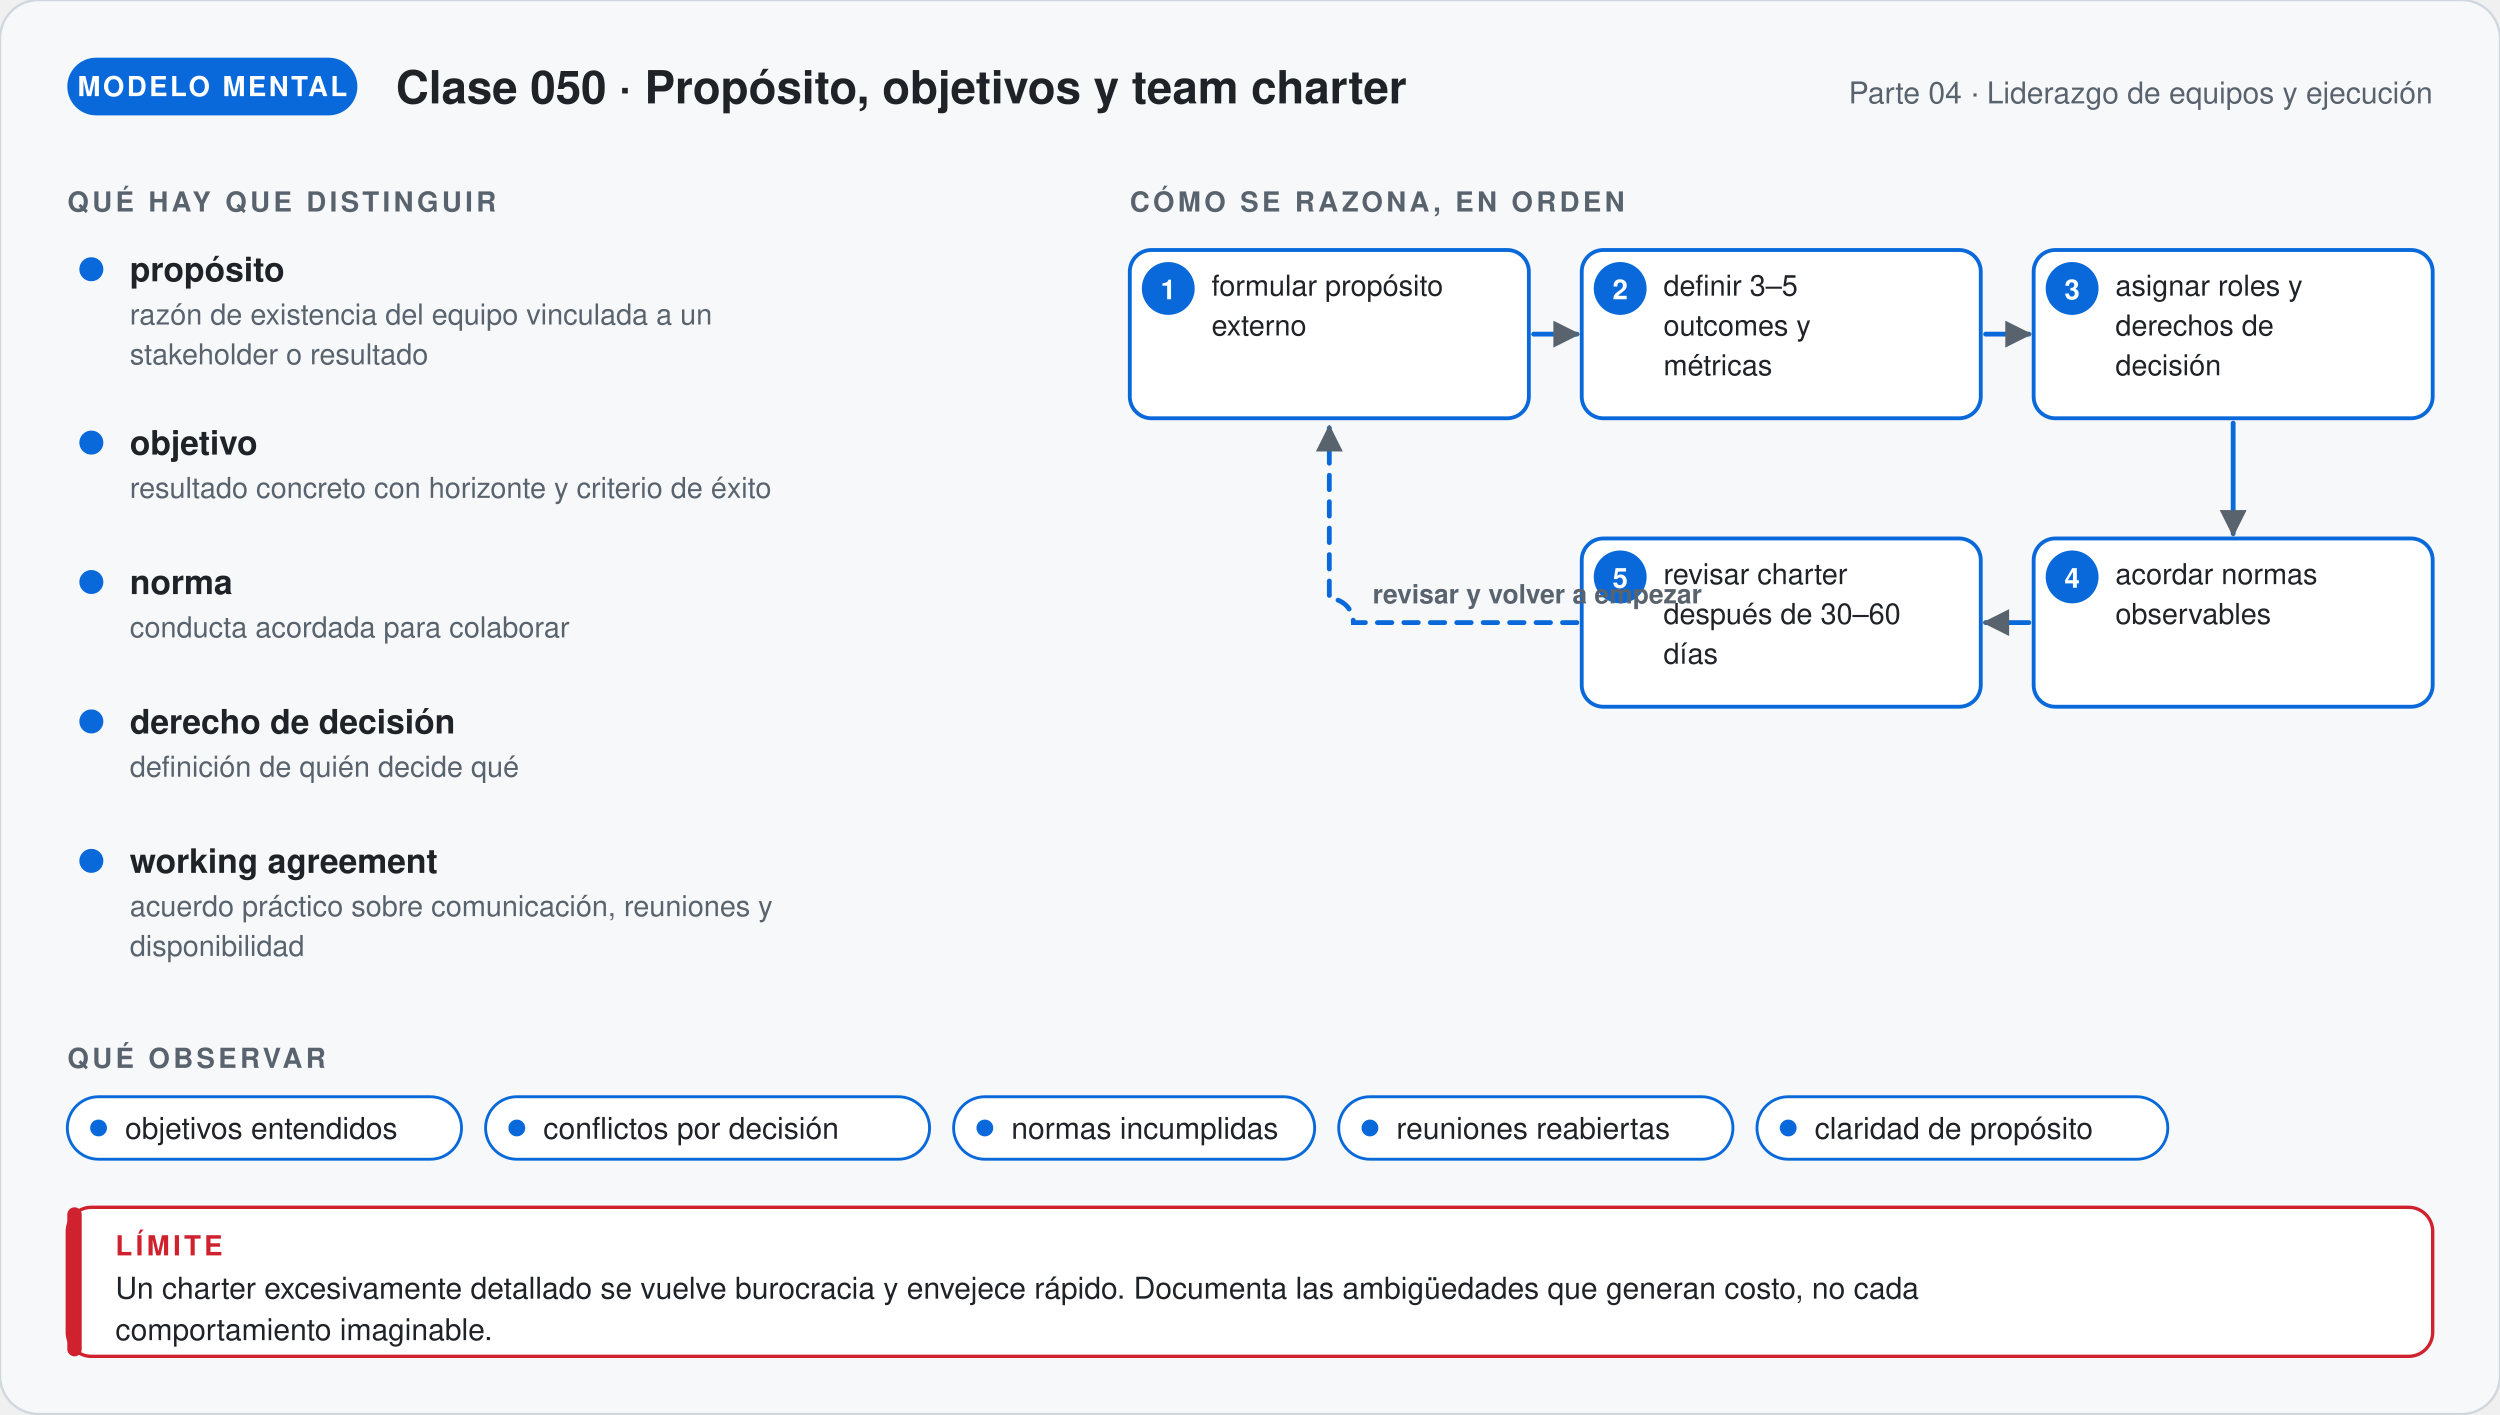
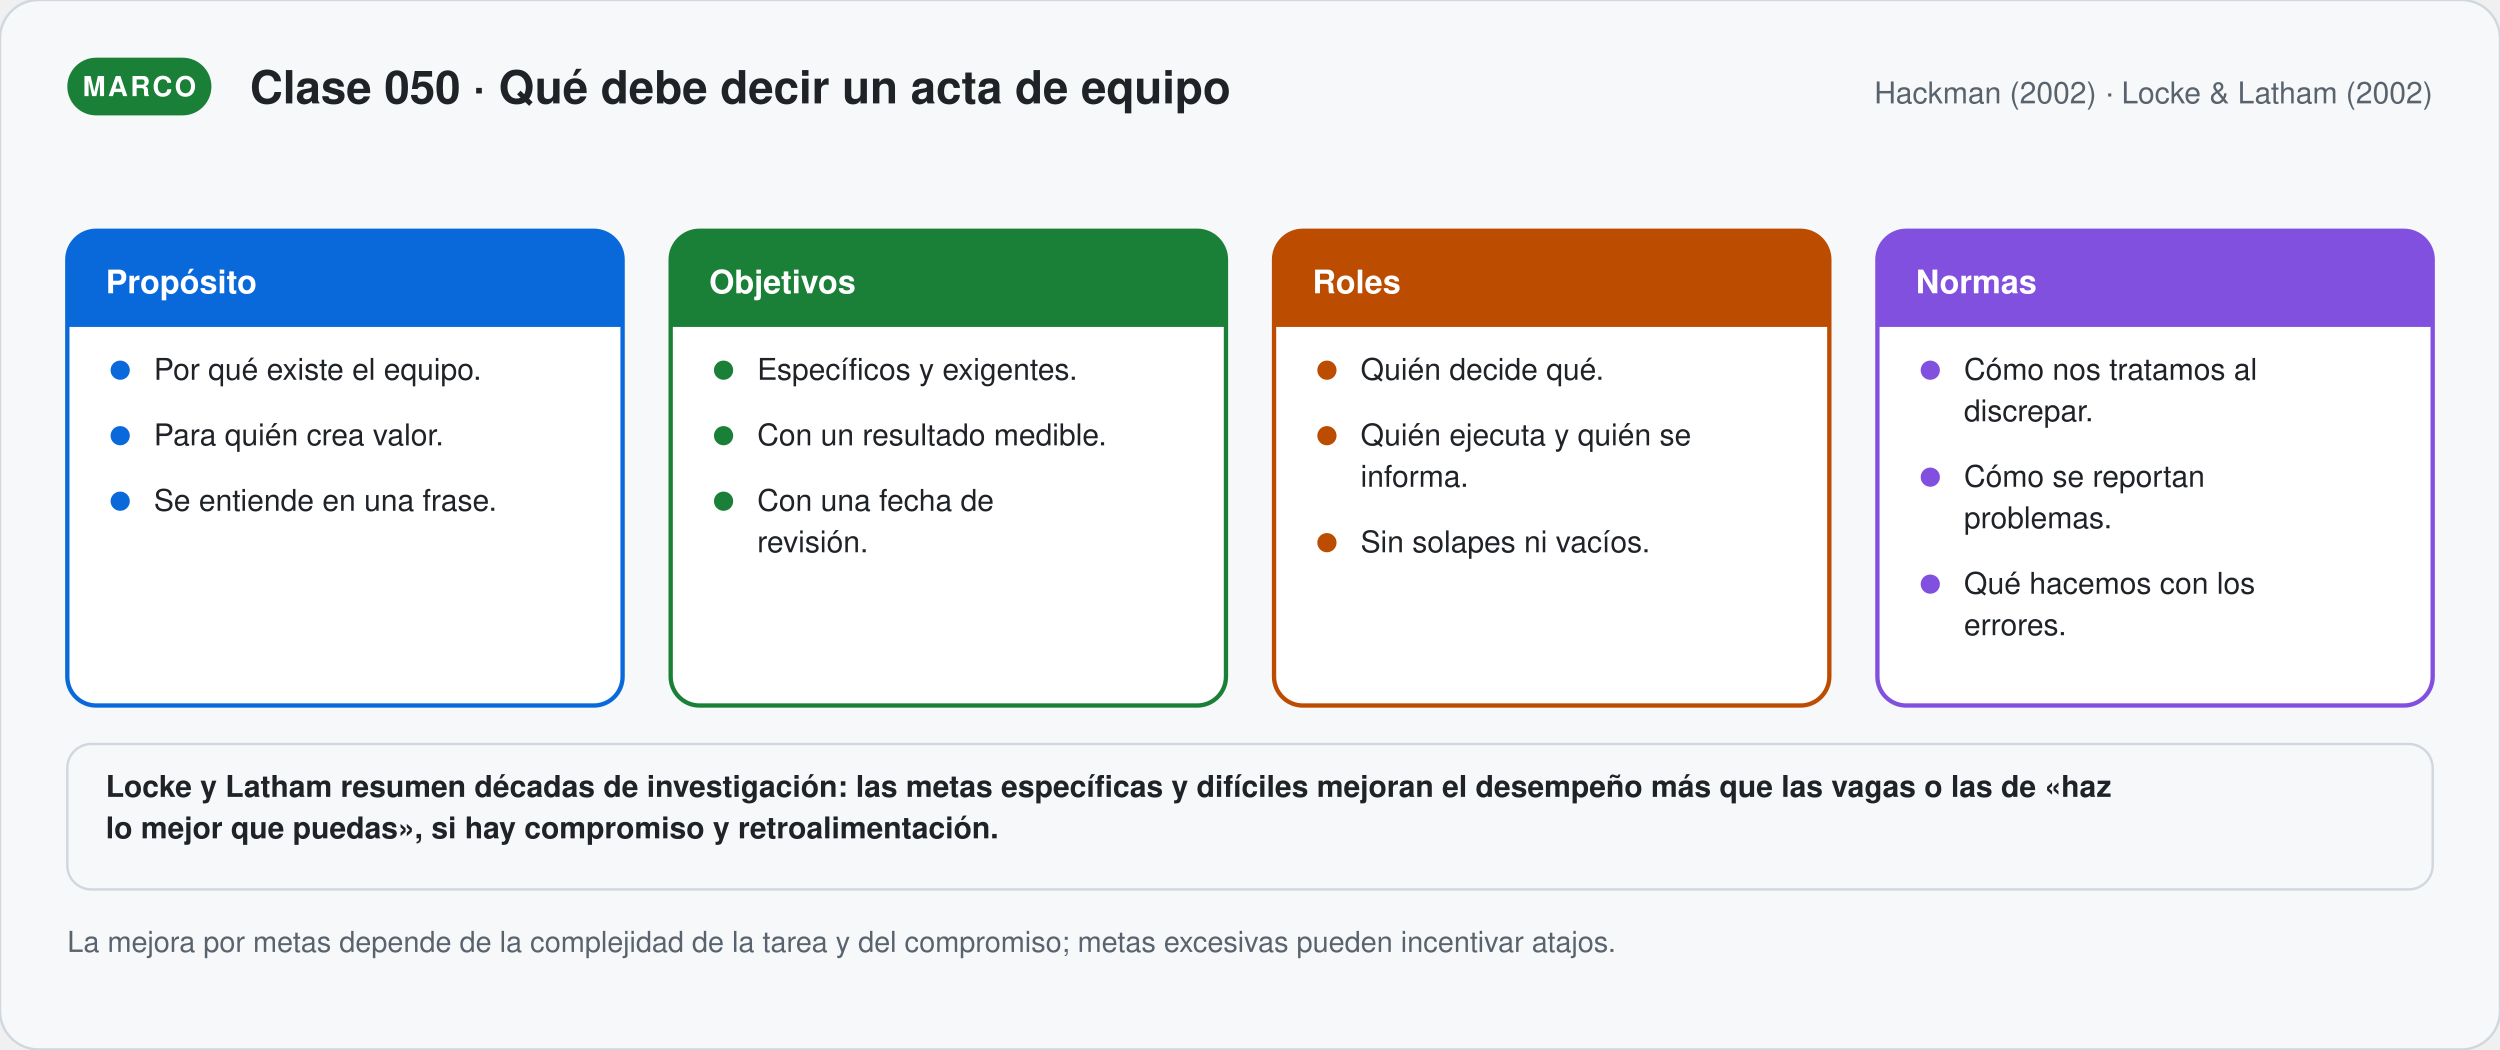
- <svg xmlns="http://www.w3.org/2000/svg" viewBox="0 0 1040 588.24" width="1040" role="img" aria-labelledby="t-g50 d-g50" font-family="'Segoe UI', 'Helvetica Neue', Helvetica, Arial, sans-serif">
+ <svg xmlns="http://www.w3.org/2000/svg" viewBox="0 0 1040 436.56" width="1040" role="img" aria-labelledby="t-s50 d-s50" font-family="'Segoe UI', 'Helvetica Neue', Helvetica, Arial, sans-serif">
  <defs>
-     <marker id="p-g50" viewBox="0 0 10 10" refX="8" refY="5" markerWidth="7" markerHeight="7" orient="auto">
+     <marker id="p-s50" viewBox="0 0 10 10" refX="8" refY="5" markerWidth="7" markerHeight="7" orient="auto">
      <path d="M1,1 L9,5 L1,9 Z" fill="#59636e" />
    </marker>
  </defs>
-   <rect width="1040" height="588.24" rx="16" fill="#f6f8fa" stroke="#d0d7de" />
-   <rect x="28" y="24" width="120.67" height="24" rx="12" fill="#0969da" />
-   <text x="88.335" y="40" font-size="11.5" font-weight="700" fill="#ffffff" text-anchor="middle" letter-spacing="1">MODELO MENTAL</text>
-   <text x="164.67" y="43" font-size="19" font-weight="700" fill="#1f2328" text-anchor="start">Clase 050 · Propósito, objetivos y team charter</text>
-   <text x="1012" y="43" font-size="12.5" font-weight="400" fill="#59636e" text-anchor="end">Parte 04 · Liderazgo de equipos y ejecución</text>
-   <text x="28" y="88" font-size="11.5" font-weight="700" fill="#59636e" text-anchor="start" letter-spacing="1.4">QUÉ HAY QUE DISTINGUIR</text>
-   <circle cx="38" cy="112" r="5" fill="#0969da" />
-   <text x="54" y="117" font-size="14" font-weight="700" fill="#1f2328" text-anchor="start">propósito</text>
-   <text x="54" y="135" font-size="12" font-weight="400" fill="#59636e" text-anchor="start">razón de existencia del equipo vinculada a un</text>
-   <text x="54" y="151.56" font-size="12" font-weight="400" fill="#59636e" text-anchor="start">stakeholder o resultado</text>
-   <circle cx="38" cy="184.12" r="5" fill="#0969da" />
-   <text x="54" y="189.12" font-size="14" font-weight="700" fill="#1f2328" text-anchor="start">objetivo</text>
-   <text x="54" y="207.12" font-size="12" font-weight="400" fill="#59636e" text-anchor="start">resultado concreto con horizonte y criterio de éxito</text>
-   <circle cx="38" cy="242.12" r="5" fill="#0969da" />
-   <text x="54" y="247.12" font-size="14" font-weight="700" fill="#1f2328" text-anchor="start">norma</text>
-   <text x="54" y="265.12" font-size="12" font-weight="400" fill="#59636e" text-anchor="start">conducta acordada para colaborar</text>
-   <circle cx="38" cy="300.12" r="5" fill="#0969da" />
-   <text x="54" y="305.12" font-size="14" font-weight="700" fill="#1f2328" text-anchor="start">derecho de decisión</text>
-   <text x="54" y="323.12" font-size="12" font-weight="400" fill="#59636e" text-anchor="start">definición de quién decide qué</text>
-   <circle cx="38" cy="358.12" r="5" fill="#0969da" />
-   <text x="54" y="363.12" font-size="14" font-weight="700" fill="#1f2328" text-anchor="start">working agreement</text>
-   <text x="54" y="381.12" font-size="12" font-weight="400" fill="#59636e" text-anchor="start">acuerdo práctico sobre comunicación, reuniones y</text>
-   <text x="54" y="397.68" font-size="12" font-weight="400" fill="#59636e" text-anchor="start">disponibilidad</text>
-   <text x="470" y="88" font-size="11.5" font-weight="700" fill="#59636e" text-anchor="start" letter-spacing="1.4">CÓMO SE RAZONA, EN ORDEN</text>
-   <rect x="470" y="104" width="166" height="70" rx="9" fill="#ffffff" stroke="#0969da" stroke-width="1.6" />
-   <circle cx="486.0" cy="120" r="11" fill="#0969da" />
-   <text x="486" y="124.5" font-size="11.5" font-weight="700" fill="#ffffff" text-anchor="middle">1</text>
-   <text x="504" y="123" font-size="12" font-weight="400" fill="#1f2328" text-anchor="start">formular propósito</text>
-   <text x="504" y="139.56" font-size="12" font-weight="400" fill="#1f2328" text-anchor="start">externo</text>
-   <rect x="658" y="104" width="166" height="70" rx="9" fill="#ffffff" stroke="#0969da" stroke-width="1.6" />
-   <circle cx="674.0" cy="120" r="11" fill="#0969da" />
-   <text x="674" y="124.5" font-size="11.5" font-weight="700" fill="#ffffff" text-anchor="middle">2</text>
-   <text x="692" y="123" font-size="12" font-weight="400" fill="#1f2328" text-anchor="start">definir 3–5</text>
-   <text x="692" y="139.56" font-size="12" font-weight="400" fill="#1f2328" text-anchor="start">outcomes y</text>
-   <text x="692" y="156.12" font-size="12" font-weight="400" fill="#1f2328" text-anchor="start">métricas</text>
-   <rect x="846" y="104" width="166" height="70" rx="9" fill="#ffffff" stroke="#0969da" stroke-width="1.6" />
-   <circle cx="862.0" cy="120" r="11" fill="#0969da" />
-   <text x="862" y="124.5" font-size="11.5" font-weight="700" fill="#ffffff" text-anchor="middle">3</text>
-   <text x="880" y="123" font-size="12" font-weight="400" fill="#1f2328" text-anchor="start">asignar roles y</text>
-   <text x="880" y="139.56" font-size="12" font-weight="400" fill="#1f2328" text-anchor="start">derechos de</text>
-   <text x="880" y="156.12" font-size="12" font-weight="400" fill="#1f2328" text-anchor="start">decisión</text>
-   <rect x="846" y="224" width="166" height="70" rx="9" fill="#ffffff" stroke="#0969da" stroke-width="1.6" />
-   <circle cx="862.0" cy="240" r="11" fill="#0969da" />
-   <text x="862" y="244.5" font-size="11.5" font-weight="700" fill="#ffffff" text-anchor="middle">4</text>
-   <text x="880" y="243" font-size="12" font-weight="400" fill="#1f2328" text-anchor="start">acordar normas</text>
-   <text x="880" y="259.56" font-size="12" font-weight="400" fill="#1f2328" text-anchor="start">observables</text>
-   <rect x="658" y="224" width="166" height="70" rx="9" fill="#ffffff" stroke="#0969da" stroke-width="1.6" />
-   <circle cx="674.0" cy="240" r="11" fill="#0969da" />
-   <text x="674" y="244.5" font-size="11.5" font-weight="700" fill="#ffffff" text-anchor="middle">5</text>
-   <text x="692" y="243" font-size="12" font-weight="400" fill="#1f2328" text-anchor="start">revisar charter</text>
-   <text x="692" y="259.56" font-size="12" font-weight="400" fill="#1f2328" text-anchor="start">después de 30–60</text>
-   <text x="692" y="276.12" font-size="12" font-weight="400" fill="#1f2328" text-anchor="start">días</text>
-   <path d="M638,139 L656,139" stroke="#0969da" stroke-width="2" fill="none" stroke-linecap="round" marker-end="url(#p-g50)" />
-   <path d="M826,139 L844,139" stroke="#0969da" stroke-width="2" fill="none" stroke-linecap="round" marker-end="url(#p-g50)" />
-   <path d="M929,176 L929,222" stroke="#0969da" stroke-width="2" fill="none" stroke-linecap="round" marker-end="url(#p-g50)" />
-   <path d="M844,259 L826,259" stroke="#0969da" stroke-width="2" fill="none" stroke-linecap="round" marker-end="url(#p-g50)" />
-   <path d="M656.0,259.0 H563.0 a10,10 0 0 0 -10,-10 V178" stroke="#0969da" stroke-width="2" fill="none" stroke-dasharray="6 5" stroke-linecap="round" marker-end="url(#p-g50)" />
-   <text x="571" y="251" font-size="11" font-weight="600" fill="#59636e" text-anchor="start">revisar y volver a empezar</text>
-   <text x="28" y="444.24" font-size="11.5" font-weight="700" fill="#59636e" text-anchor="start" letter-spacing="1.4">QUÉ OBSERVAR</text>
-   <rect x="28" y="456.24" width="164" height="26" rx="13" fill="#ffffff" stroke="#0969da" stroke-width="1.2" />
-   <circle cx="41" cy="469.24" r="3.5" fill="#0969da" />
-   <text x="52" y="473.74" font-size="12.5" font-weight="400" fill="#1f2328" text-anchor="start">objetivos entendidos</text>
-   <rect x="202" y="456.24" width="184.7" height="26" rx="13" fill="#ffffff" stroke="#0969da" stroke-width="1.2" />
-   <circle cx="215" cy="469.24" r="3.5" fill="#0969da" />
-   <text x="226" y="473.74" font-size="12.5" font-weight="400" fill="#1f2328" text-anchor="start">conflictos por decisión</text>
-   <rect x="396.7" y="456.24" width="150.2" height="26" rx="13" fill="#ffffff" stroke="#0969da" stroke-width="1.2" />
-   <circle cx="409.7" cy="469.24" r="3.5" fill="#0969da" />
-   <text x="420.7" y="473.74" font-size="12.5" font-weight="400" fill="#1f2328" text-anchor="start">normas incumplidas</text>
-   <rect x="556.9" y="456.24" width="164" height="26" rx="13" fill="#ffffff" stroke="#0969da" stroke-width="1.2" />
-   <circle cx="569.9" cy="469.24" r="3.5" fill="#0969da" />
-   <text x="580.9" y="473.74" font-size="12.5" font-weight="400" fill="#1f2328" text-anchor="start">reuniones reabiertas</text>
-   <rect x="730.9" y="456.24" width="170.9" height="26" rx="13" fill="#ffffff" stroke="#0969da" stroke-width="1.2" />
-   <circle cx="743.9" cy="469.24" r="3.5" fill="#0969da" />
-   <text x="754.9" y="473.74" font-size="12.5" font-weight="400" fill="#1f2328" text-anchor="start">claridad de propósito</text>
-   <rect x="28" y="502.24" width="984" height="62" rx="10" fill="#ffffff" stroke="#cf222e" stroke-width="1.4" />
-   <rect x="28" y="502.24" width="6" height="62" rx="3" fill="#cf222e" />
-   <text x="48" y="522.24" font-size="11.5" font-weight="700" fill="#cf222e" text-anchor="start" letter-spacing="1.4">LÍMITE</text>
-   <text x="48" y="540.24" font-size="12.5" font-weight="400" fill="#1f2328" text-anchor="start">Un charter excesivamente detallado se vuelve burocracia y envejece rápido. Documenta las ambigüedades que generan costo, no cada</text>
-   <text x="48" y="557.49" font-size="12.5" font-weight="400" fill="#1f2328" text-anchor="start">comportamiento imaginable.</text>
+   <rect width="1040" height="436.56" rx="16" fill="#f6f8fa" stroke="#d0d7de" />
+   <rect x="28" y="24" width="59.95" height="24" rx="12" fill="#1a7f37" />
+   <text x="57.975" y="40" font-size="11.5" font-weight="700" fill="#ffffff" text-anchor="middle" letter-spacing="1">MARCO</text>
+   <text x="103.95" y="43" font-size="19" font-weight="700" fill="#1f2328" text-anchor="start">Clase 050 · Qué debe decir un acta de equipo</text>
+   <text x="1012" y="43" font-size="12.5" font-weight="400" fill="#59636e" text-anchor="end">Hackman (2002) · Locke &amp; Latham (2002)</text>
+   <rect x="28" y="96" width="231" height="197.5" rx="12" fill="#ffffff" stroke="#0969da" stroke-width="1.8" />
+   <path d="M28.0,136 V108 a12,12 0 0 1 12,-12 H247.0 a12,12 0 0 1 12,12 V136 Z" fill="#0969da" />
+   <text x="44" y="122" font-size="13.5" font-weight="800" fill="#ffffff" text-anchor="start">Propósito</text>
+   <circle cx="50.0" cy="154" r="4" fill="#0969da" />
+   <text x="64" y="158" font-size="12.5" font-weight="400" fill="#1f2328" text-anchor="start">Por qué existe el equipo.</text>
+   <circle cx="50.0" cy="181.25" r="4" fill="#0969da" />
+   <text x="64" y="185.25" font-size="12.5" font-weight="400" fill="#1f2328" text-anchor="start">Para quién crea valor.</text>
+   <circle cx="50.0" cy="208.5" r="4" fill="#0969da" />
+   <text x="64" y="212.5" font-size="12.5" font-weight="400" fill="#1f2328" text-anchor="start">Se entiende en una frase.</text>
+   <rect x="279" y="96" width="231" height="197.5" rx="12" fill="#ffffff" stroke="#1a7f37" stroke-width="1.8" />
+   <path d="M279.0,136 V108 a12,12 0 0 1 12,-12 H498.0 a12,12 0 0 1 12,12 V136 Z" fill="#1a7f37" />
+   <text x="295" y="122" font-size="13.5" font-weight="800" fill="#ffffff" text-anchor="start">Objetivos</text>
+   <circle cx="301.0" cy="154" r="4" fill="#1a7f37" />
+   <text x="315" y="158" font-size="12.5" font-weight="400" fill="#1f2328" text-anchor="start">Específicos y exigentes.</text>
+   <circle cx="301.0" cy="181.25" r="4" fill="#1a7f37" />
+   <text x="315" y="185.25" font-size="12.5" font-weight="400" fill="#1f2328" text-anchor="start">Con un resultado medible.</text>
+   <circle cx="301.0" cy="208.5" r="4" fill="#1a7f37" />
+   <text x="315" y="212.5" font-size="12.5" font-weight="400" fill="#1f2328" text-anchor="start">Con una fecha de</text>
+   <text x="315" y="229.75" font-size="12.5" font-weight="400" fill="#1f2328" text-anchor="start">revisión.</text>
+   <rect x="530" y="96" width="231" height="197.5" rx="12" fill="#ffffff" stroke="#bc4c00" stroke-width="1.8" />
+   <path d="M530.0,136 V108 a12,12 0 0 1 12,-12 H749.0 a12,12 0 0 1 12,12 V136 Z" fill="#bc4c00" />
+   <text x="546" y="122" font-size="13.5" font-weight="800" fill="#ffffff" text-anchor="start">Roles</text>
+   <circle cx="552.0" cy="154" r="4" fill="#bc4c00" />
+   <text x="566" y="158" font-size="12.5" font-weight="400" fill="#1f2328" text-anchor="start">Quién decide qué.</text>
+   <circle cx="552.0" cy="181.25" r="4" fill="#bc4c00" />
+   <text x="566" y="185.25" font-size="12.5" font-weight="400" fill="#1f2328" text-anchor="start">Quién ejecuta y quién se</text>
+   <text x="566" y="202.5" font-size="12.5" font-weight="400" fill="#1f2328" text-anchor="start">informa.</text>
+   <circle cx="552.0" cy="225.75" r="4" fill="#bc4c00" />
+   <text x="566" y="229.75" font-size="12.5" font-weight="400" fill="#1f2328" text-anchor="start">Sin solapes ni vacíos.</text>
+   <rect x="781" y="96" width="231" height="197.5" rx="12" fill="#ffffff" stroke="#8250df" stroke-width="1.8" />
+   <path d="M781.0,136 V108 a12,12 0 0 1 12,-12 H1000.0 a12,12 0 0 1 12,12 V136 Z" fill="#8250df" />
+   <text x="797" y="122" font-size="13.5" font-weight="800" fill="#ffffff" text-anchor="start">Normas</text>
+   <circle cx="803.0" cy="154" r="4" fill="#8250df" />
+   <text x="817" y="158" font-size="12.5" font-weight="400" fill="#1f2328" text-anchor="start">Cómo nos tratamos al</text>
+   <text x="817" y="175.25" font-size="12.5" font-weight="400" fill="#1f2328" text-anchor="start">discrepar.</text>
+   <circle cx="803.0" cy="198.5" r="4" fill="#8250df" />
+   <text x="817" y="202.5" font-size="12.5" font-weight="400" fill="#1f2328" text-anchor="start">Cómo se reportan</text>
+   <text x="817" y="219.75" font-size="12.5" font-weight="400" fill="#1f2328" text-anchor="start">problemas.</text>
+   <circle cx="803.0" cy="243.0" r="4" fill="#8250df" />
+   <text x="817" y="247" font-size="12.5" font-weight="400" fill="#1f2328" text-anchor="start">Qué hacemos con los</text>
+   <text x="817" y="264.25" font-size="12.5" font-weight="400" fill="#1f2328" text-anchor="start">errores.</text>
+   <rect x="28" y="309.5" width="984" height="60.5" rx="10" fill="#f6f8fa" stroke="#d0d7de" stroke-width="1" />
+   <text x="44" y="331.5" font-size="12.5" font-weight="600" fill="#1f2328" text-anchor="start">Locke y Latham resumen décadas de investigación: las metas específicas y difíciles mejoran el desempeño más que las vagas o las de «haz</text>
+   <text x="44" y="348.75" font-size="12.5" font-weight="600" fill="#1f2328" text-anchor="start">lo mejor que puedas», si hay compromiso y retroalimentación.</text>
+   <text x="28" y="396" font-size="12" font-weight="400" fill="#59636e" text-anchor="start">La mejora por metas depende de la complejidad de la tarea y del compromiso; metas excesivas pueden incentivar atajos.</text>
</svg>
